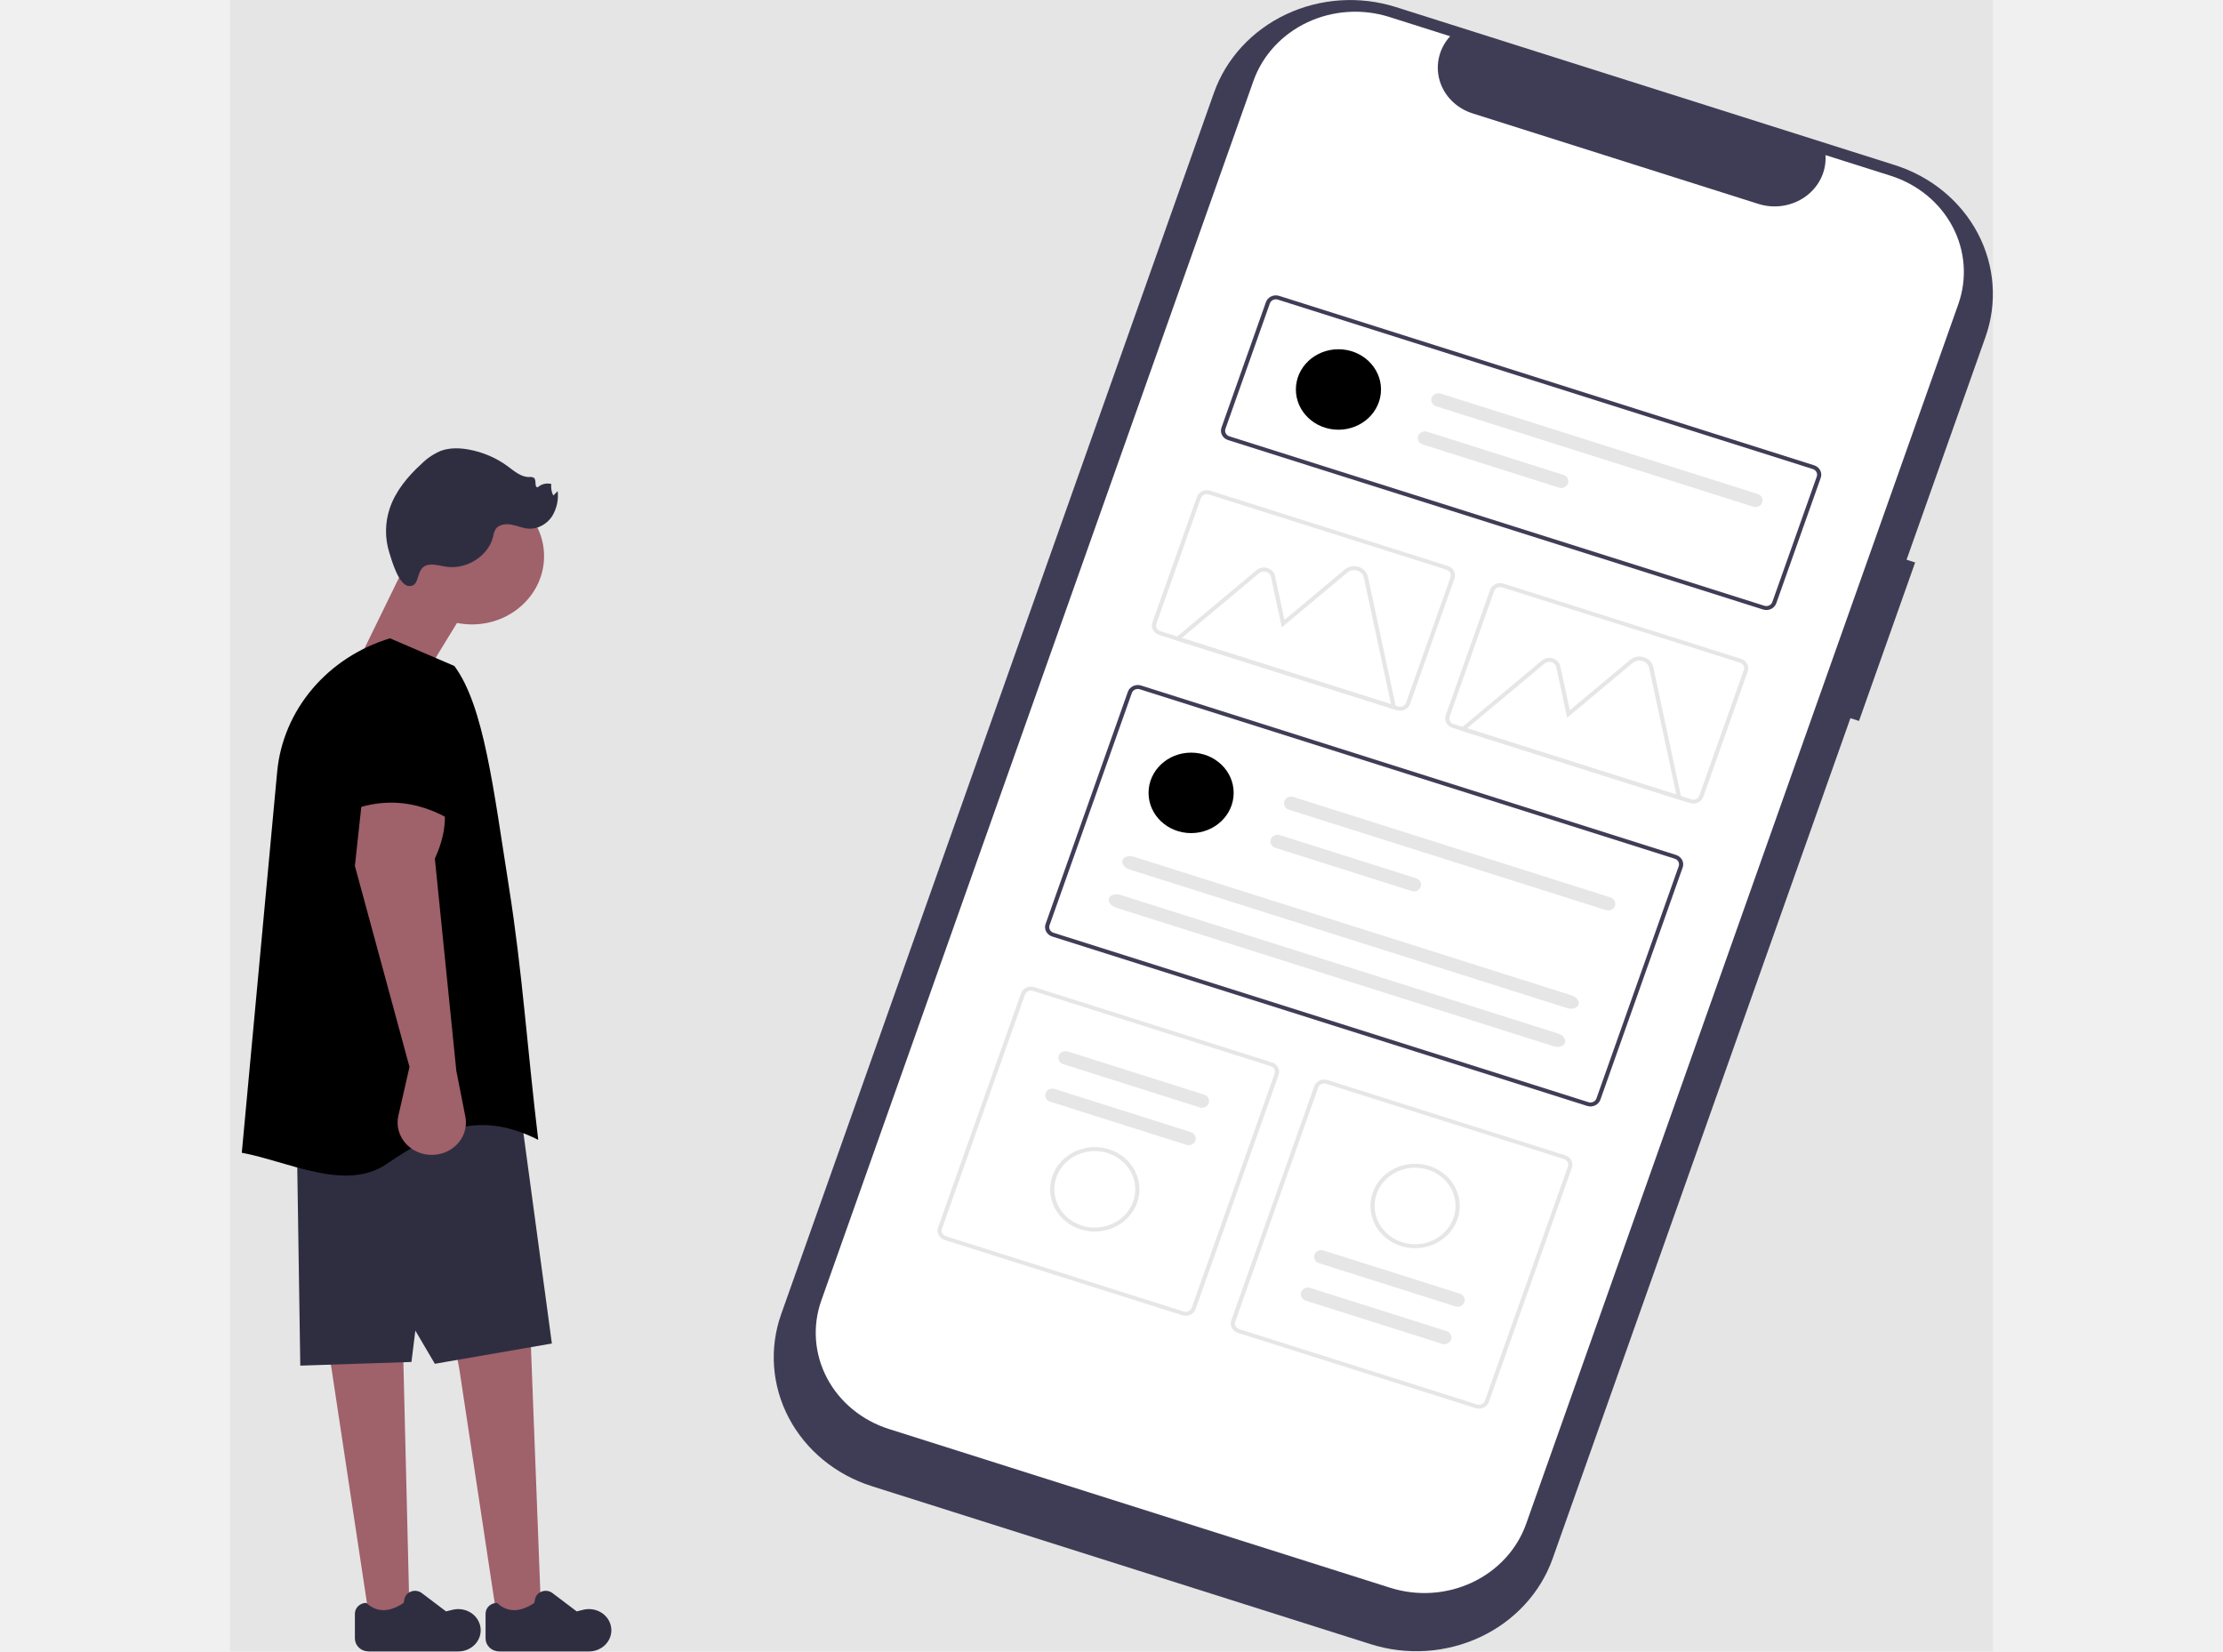
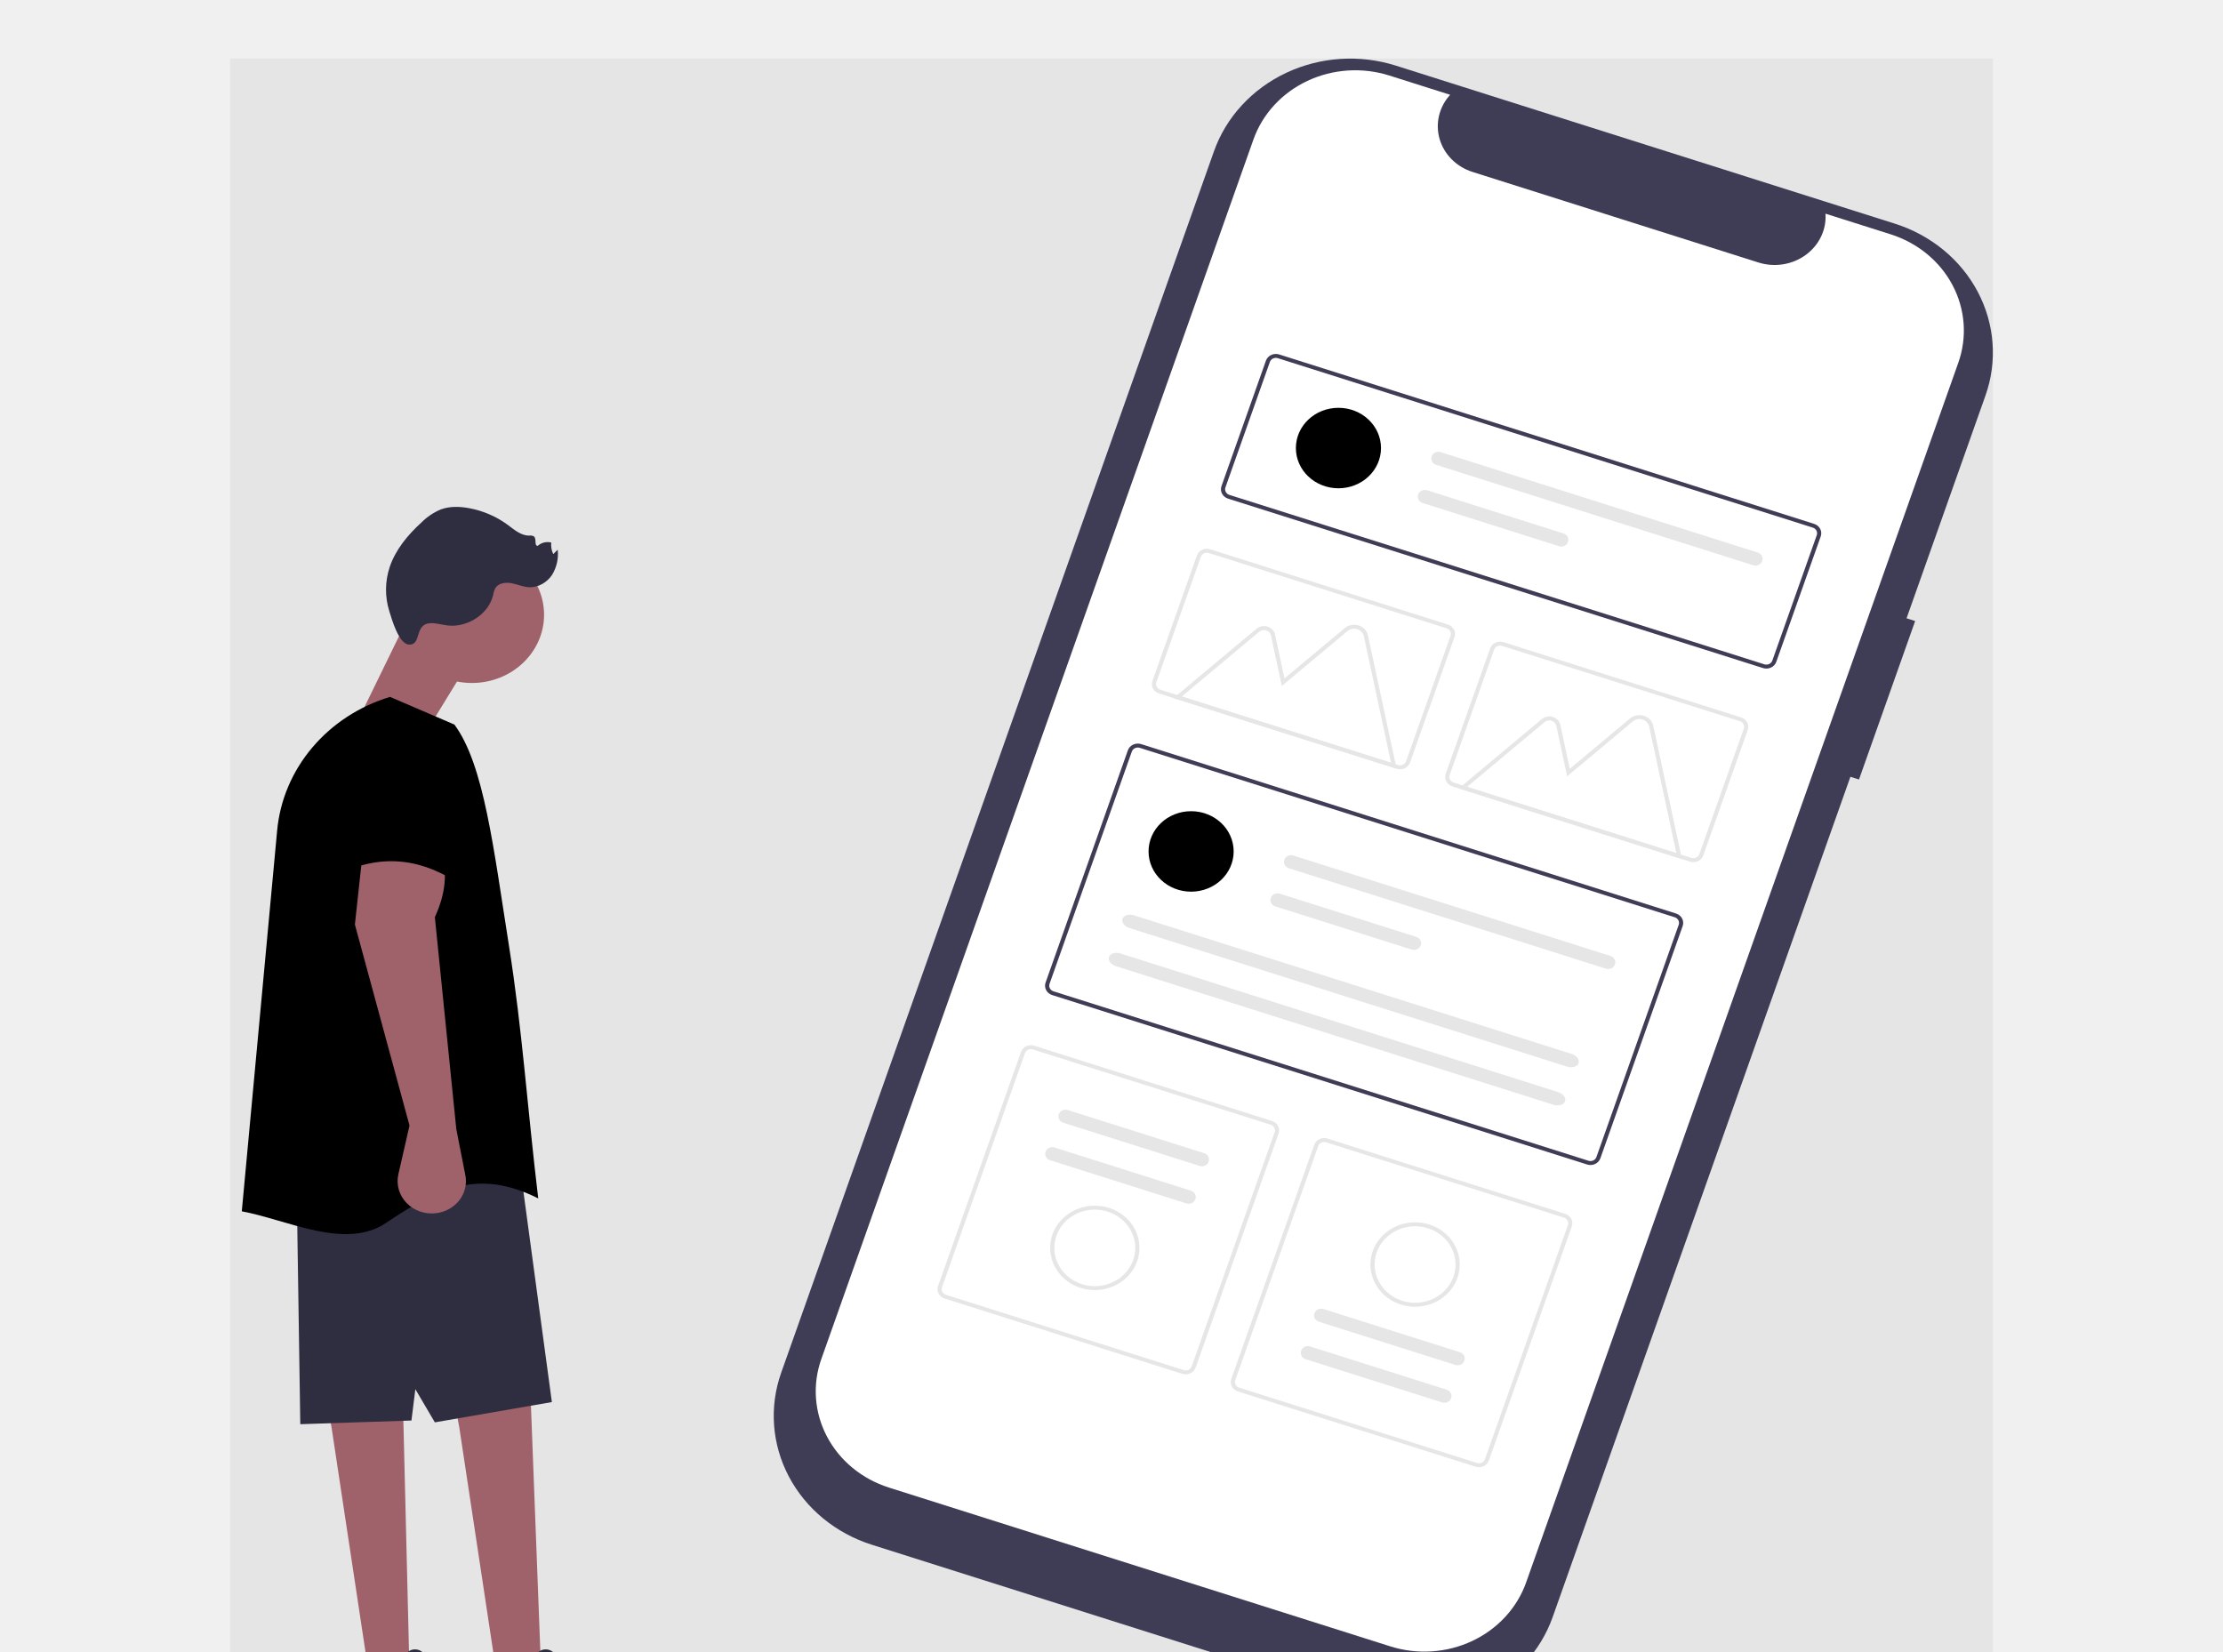
- <svg xmlns="http://www.w3.org/2000/svg" width="319" height="237" viewBox="0 0 301 282" fill="none">
+ <svg xmlns="http://www.w3.org/2000/svg" width="319" height="237" viewBox="0 -10 301 282" fill="none">
  <rect width="301" height="282" fill="#E5E5E5" />
  <g id="ux 1">
    <path id="Vector" d="M30.636 275.545H23.643L17.316 233.67L12.654 209.426L29.304 205.962L29.471 227.687L30.636 275.545Z" fill="#9F616A" />
    <path id="Vector_2" d="M53.114 275.545H45.455L39.128 233.67L34.466 209.426L51.116 205.962L51.282 227.687L53.114 275.545Z" fill="#9F616A" />
    <path id="Vector_3" d="M54.945 229.419L34.965 232.882L31.635 227.215L30.969 232.568L11.988 233.197L11.322 189.432L49.284 187.543L54.945 229.419Z" fill="#2F2E41" />
    <path id="Vector_4" d="M61.277 282H45.968C45.346 282 44.75 281.766 44.31 281.351C43.87 280.935 43.623 280.371 43.623 279.783V275.552C43.623 275.311 43.674 275.071 43.772 274.848C43.869 274.624 44.013 274.421 44.194 274.25C44.374 274.079 44.589 273.944 44.825 273.851C45.062 273.759 45.315 273.711 45.571 273.711C47.435 275.436 49.582 275.3 51.952 273.711L52.067 273.092C52.123 272.793 52.26 272.513 52.465 272.28C52.67 272.046 52.936 271.867 53.236 271.76C53.536 271.653 53.861 271.621 54.178 271.669C54.495 271.716 54.794 271.841 55.045 272.03L59.184 275.162L60.318 274.884C60.883 274.745 61.474 274.731 62.046 274.842C62.618 274.953 63.156 275.186 63.618 275.524C64.08 275.862 64.454 276.296 64.711 276.791C64.968 277.287 65.102 277.832 65.102 278.384V278.384C65.102 278.859 65.003 279.329 64.811 279.768C64.618 280.206 64.337 280.605 63.982 280.941C63.627 281.277 63.205 281.543 62.741 281.725C62.277 281.906 61.78 282 61.277 282V282Z" fill="#2F2E41" />
    <path id="Vector_5" d="M38.966 282H23.657C23.035 282 22.439 281.766 21.999 281.351C21.559 280.935 21.312 280.371 21.312 279.783V275.552C21.312 275.311 21.362 275.071 21.46 274.848C21.558 274.624 21.702 274.421 21.883 274.25C22.063 274.079 22.278 273.944 22.514 273.851C22.751 273.759 23.004 273.711 23.26 273.711C25.123 275.436 27.271 275.3 29.64 273.711L29.756 273.092C29.812 272.793 29.949 272.513 30.154 272.28C30.359 272.046 30.625 271.867 30.925 271.76C31.225 271.653 31.55 271.621 31.867 271.669C32.184 271.716 32.483 271.841 32.734 272.03L36.873 275.162L38.007 274.884C38.572 274.745 39.163 274.731 39.735 274.842C40.307 274.953 40.845 275.186 41.307 275.524C41.769 275.862 42.142 276.296 42.4 276.791C42.657 277.287 42.791 277.832 42.791 278.384V278.384C42.791 278.859 42.692 279.329 42.5 279.768C42.307 280.206 42.026 280.605 41.67 280.941C41.315 281.277 40.894 281.543 40.43 281.725C39.966 281.906 39.468 282 38.966 282V282Z" fill="#2F2E41" />
    <path id="Vector_6" d="M41.292 106.625C48.097 106.625 53.613 101.409 53.613 94.975C53.613 88.541 48.097 83.326 41.292 83.326C34.487 83.326 28.971 88.541 28.971 94.975C28.971 101.409 34.487 106.625 41.292 106.625Z" fill="#9F616A" />
    <path id="Vector_7" d="M33.966 114.182L22.644 111.348L30.636 94.975L41.292 102.217L33.966 114.182Z" fill="#9F616A" />
    <path id="Vector_8" d="M52.616 194.641C42.605 189.599 35.673 192.694 26.682 198.795C19.68 203.546 9.798 198.276 2 196.845L8.038 131.81C8.519 126.637 10.603 121.712 14.031 117.655C17.459 113.597 22.078 110.586 27.308 109V109L38.297 113.723C43.365 120.546 44.981 134.843 47.621 151.506C49.898 165.88 50.714 178.747 52.616 194.641Z" fill="black" />
    <path id="Vector_9" d="M38.628 182.82L40.175 190.683C40.32 191.416 40.305 192.169 40.133 192.897C39.961 193.624 39.635 194.312 39.174 194.917C38.713 195.522 38.127 196.032 37.452 196.417C36.777 196.802 36.026 197.054 35.245 197.157C34.315 197.28 33.367 197.188 32.482 196.891C31.597 196.593 30.802 196.098 30.163 195.447C29.523 194.797 29.06 194.01 28.811 193.154C28.562 192.297 28.536 191.397 28.734 190.529L30.636 182.191L21.312 147.871L22.644 135.592L35.964 135.277C37.232 138.89 36.778 142.681 34.965 146.612L38.628 182.82Z" fill="#9F616A" />
    <path id="Vector_10" d="M34.17 96.417C35.147 96.362 36.101 96.674 37.071 96.796C40.541 97.231 44.151 94.85 44.917 91.621C44.978 91.191 45.114 90.773 45.318 90.385C45.852 89.56 47.069 89.403 48.071 89.593C49.074 89.782 50.024 90.226 51.045 90.276C52.622 90.355 54.136 89.437 54.976 88.173C55.77 86.869 56.108 85.362 55.941 83.865L55.185 84.615C54.878 84.001 54.759 83.318 54.843 82.643C54.442 82.542 54.021 82.54 53.619 82.637C53.218 82.734 52.849 82.927 52.549 83.198C51.883 83.265 52.386 82.029 51.891 81.602C51.65 81.462 51.363 81.411 51.085 81.459C49.667 81.472 48.52 80.447 47.403 79.621C45.467 78.194 43.203 77.218 40.795 76.771C39.194 76.476 37.491 76.428 35.973 76.992C34.747 77.512 33.641 78.254 32.717 79.176C30.34 81.337 28.235 83.876 27.246 86.851C26.442 89.287 26.419 91.894 27.18 94.343C27.579 95.615 28.78 99.969 30.538 100.071C32.747 100.198 31.421 96.572 34.17 96.417Z" fill="#2F2E41" />
    <path id="Vector_11" d="M39.627 141.259C33.035 136.635 26.166 135.73 18.981 139.055L21.834 121.07C22.152 119.067 23.22 117.238 24.843 115.916C26.467 114.594 28.539 113.867 30.681 113.867V113.867C33.054 113.867 35.329 114.758 37.007 116.344C38.685 117.93 39.627 120.082 39.627 122.325L39.627 141.259Z" fill="black" />
    <path id="Vector_12" d="M287.721 96.046L286.253 95.581L299.722 57.564C300.746 54.674 301.158 51.622 300.934 48.582C300.711 45.542 299.856 42.574 298.419 39.846C296.982 37.119 294.99 34.685 292.559 32.685C290.127 30.685 287.303 29.158 284.247 28.19L284.247 28.19L199.06 1.208C196.004 0.24 192.776 -0.149 189.561 0.062C186.346 0.274 183.206 1.082 180.322 2.441C177.437 3.799 174.863 5.682 172.748 7.981C170.633 10.28 169.017 12.951 167.993 15.841L167.993 15.841L94.1 224.406C92.032 230.241 92.501 236.614 95.403 242.123C98.306 247.632 103.403 251.825 109.575 253.78H109.575L194.762 280.761C200.934 282.716 207.674 282.273 213.5 279.529C219.327 276.785 223.761 271.965 225.829 266.129L225.829 266.129L276.665 122.642L278.133 123.107L287.721 96.046Z" fill="#3F3D56" />
    <path id="Vector_13" d="M283.531 30.009L272.412 26.487C272.503 27.834 272.243 29.182 271.653 30.412C271.064 31.642 270.164 32.716 269.032 33.539C267.9 34.362 266.572 34.91 265.164 35.133C263.756 35.357 262.311 35.25 260.957 34.821L212.155 19.363C210.801 18.934 209.579 18.197 208.597 17.217C207.616 16.236 206.904 15.043 206.525 13.741C206.147 12.439 206.112 11.069 206.425 9.752C206.738 8.435 207.389 7.21 208.321 6.187L197.935 2.897C193.326 1.438 188.292 1.769 183.941 3.818C179.59 5.867 176.278 9.467 174.734 13.825L100.949 222.084C99.405 226.442 99.755 231.201 101.923 235.315C104.09 239.429 107.897 242.56 112.506 244.02H112.506L198.103 271.132C200.385 271.855 202.796 272.145 205.197 271.987C207.598 271.83 209.942 271.226 212.097 270.211C214.251 269.197 216.173 267.791 217.753 266.074C219.332 264.357 220.539 262.362 221.303 260.204V260.204L295.088 51.945C295.853 49.787 296.161 47.508 295.993 45.238C295.826 42.968 295.188 40.751 294.115 38.714C293.042 36.677 291.555 34.86 289.739 33.366C287.923 31.873 285.814 30.732 283.531 30.009V30.009Z" fill="white" />
    <path id="Vector_14" d="M261.751 104.08L170.403 75.147C169.955 75.004 169.584 74.7 169.374 74.299C169.163 73.899 169.128 73.436 169.278 73.012L176.869 51.587C177.019 51.163 177.342 50.813 177.765 50.614C178.189 50.414 178.678 50.382 179.127 50.523L270.475 79.456C270.923 79.599 271.294 79.904 271.505 80.304C271.715 80.704 271.75 81.168 271.6 81.592L264.009 103.017C263.859 103.44 263.536 103.791 263.113 103.99C262.689 104.189 262.2 104.222 261.751 104.08V104.08ZM178.9 51.163C178.631 51.078 178.337 51.097 178.083 51.217C177.829 51.337 177.636 51.547 177.545 51.801L169.955 73.226C169.865 73.481 169.885 73.758 170.012 73.999C170.138 74.239 170.361 74.422 170.63 74.507L261.978 103.44C262.247 103.525 262.541 103.506 262.795 103.386C263.049 103.267 263.242 103.057 263.333 102.802L270.923 81.377C271.013 81.123 270.993 80.845 270.866 80.605C270.74 80.365 270.517 80.182 270.248 80.096L178.9 51.163Z" fill="#3F3D56" />
    <path id="Vector_15" d="M231.717 188.851L140.369 159.918C139.921 159.775 139.551 159.471 139.34 159.07C139.129 158.67 139.094 158.207 139.244 157.783L153.295 118.124C153.446 117.7 153.768 117.35 154.191 117.151C154.615 116.951 155.105 116.919 155.553 117.06L246.901 145.994C247.35 146.136 247.72 146.441 247.931 146.841C248.142 147.242 248.176 147.705 248.026 148.129L233.975 187.788C233.825 188.211 233.502 188.561 233.079 188.761C232.656 188.96 232.166 188.993 231.717 188.851ZM155.327 117.7C155.057 117.615 154.763 117.635 154.509 117.754C154.255 117.874 154.062 118.084 153.972 118.338L139.921 157.997C139.831 158.252 139.851 158.529 139.978 158.77C140.105 159.01 140.327 159.193 140.596 159.278L231.944 188.211C232.213 188.296 232.507 188.277 232.761 188.157C233.015 188.038 233.208 187.828 233.299 187.573L247.35 147.915C247.44 147.66 247.419 147.382 247.292 147.142C247.166 146.902 246.944 146.719 246.675 146.633L155.327 117.7Z" fill="#3F3D56" />
    <path id="Vector_16" d="M249.288 137.135L208.688 124.275C208.24 124.133 207.87 123.828 207.659 123.428C207.448 123.027 207.414 122.564 207.563 122.14L215.154 100.715C215.305 100.291 215.627 99.941 216.051 99.742C216.474 99.542 216.964 99.51 217.412 99.651L258.012 112.511C258.46 112.653 258.83 112.958 259.041 113.358C259.252 113.759 259.286 114.222 259.137 114.646L251.546 136.071C251.395 136.495 251.073 136.845 250.649 137.044C250.226 137.244 249.736 137.276 249.288 137.135V137.135ZM217.186 100.291C216.916 100.206 216.623 100.226 216.369 100.345C216.115 100.465 215.921 100.675 215.831 100.929L208.24 122.354C208.15 122.609 208.171 122.887 208.297 123.127C208.424 123.367 208.646 123.55 208.915 123.635L249.514 136.495C249.783 136.58 250.077 136.56 250.331 136.441C250.585 136.321 250.779 136.111 250.869 135.857L258.46 114.432C258.55 114.177 258.529 113.899 258.403 113.659C258.276 113.419 258.054 113.236 257.785 113.151L217.186 100.291Z" fill="#E6E6E6" />
    <path id="Vector_17" d="M162.608 224.599L122.009 211.74C121.56 211.598 121.19 211.293 120.979 210.893C120.768 210.492 120.734 210.029 120.884 209.605L135.048 169.627C135.199 169.203 135.521 168.853 135.944 168.653C136.368 168.454 136.858 168.421 137.306 168.563L177.905 181.422C178.354 181.565 178.724 181.869 178.935 182.27C179.146 182.67 179.18 183.133 179.03 183.557L164.866 223.536C164.715 223.96 164.393 224.31 163.97 224.509C163.546 224.709 163.057 224.741 162.608 224.599V224.599ZM137.08 169.203C136.81 169.118 136.516 169.137 136.262 169.257C136.008 169.376 135.815 169.586 135.725 169.841L121.56 209.819C121.471 210.074 121.491 210.352 121.618 210.592C121.744 210.832 121.966 211.015 122.235 211.1L162.835 223.96C163.104 224.045 163.398 224.025 163.652 223.906C163.906 223.786 164.099 223.576 164.19 223.321L178.354 183.343C178.444 183.088 178.423 182.811 178.296 182.57C178.17 182.33 177.948 182.147 177.679 182.062L137.08 169.203Z" fill="#E6E6E6" />
    <path id="Vector_18" d="M212.68 240.459L172.081 227.6C171.633 227.457 171.262 227.153 171.051 226.752C170.841 226.352 170.806 225.889 170.956 225.465L185.12 185.486C185.271 185.062 185.593 184.712 186.017 184.513C186.44 184.313 186.93 184.281 187.378 184.423L227.978 197.282C228.426 197.424 228.796 197.729 229.007 198.129C229.218 198.53 229.252 198.993 229.103 199.417L214.938 239.396C214.788 239.819 214.465 240.169 214.042 240.369C213.619 240.568 213.129 240.601 212.68 240.459V240.459ZM187.152 185.062C186.883 184.977 186.589 184.997 186.335 185.116C186.081 185.236 185.887 185.446 185.797 185.7L171.633 225.679C171.543 225.934 171.563 226.211 171.69 226.452C171.816 226.692 172.039 226.875 172.308 226.96L212.907 239.819C213.176 239.904 213.47 239.885 213.724 239.765C213.978 239.646 214.171 239.436 214.262 239.181L228.426 199.203C228.516 198.948 228.495 198.67 228.369 198.43C228.242 198.19 228.02 198.007 227.751 197.922L187.152 185.062Z" fill="#E6E6E6" />
    <path id="Vector_19" d="M164.093 142.262C168.106 142.262 171.36 139.186 171.36 135.391C171.36 131.596 168.106 128.52 164.093 128.52C160.079 128.52 156.826 131.596 156.826 135.391C156.826 139.186 160.079 142.262 164.093 142.262Z" fill="black" />
    <path id="Vector_20" d="M181.546 136.088C181.395 136.039 181.235 136.019 181.076 136.029C180.917 136.039 180.761 136.078 180.618 136.145C180.475 136.212 180.347 136.305 180.242 136.419C180.137 136.533 180.057 136.665 180.007 136.808C179.956 136.951 179.936 137.102 179.947 137.253C179.958 137.403 180.001 137.55 180.072 137.685C180.144 137.82 180.243 137.94 180.364 138.039C180.485 138.137 180.625 138.212 180.777 138.26L234.919 155.408C235.07 155.457 235.23 155.477 235.389 155.467C235.548 155.457 235.704 155.418 235.847 155.351C235.99 155.284 236.118 155.191 236.223 155.077C236.328 154.964 236.408 154.831 236.458 154.688C236.509 154.545 236.529 154.394 236.518 154.243C236.507 154.093 236.464 153.946 236.392 153.811C236.321 153.676 236.222 153.556 236.101 153.457C235.98 153.359 235.84 153.284 235.688 153.237L181.546 136.088Z" fill="#E6E6E6" />
    <path id="Vector_21" d="M179.238 142.603C179.087 142.554 178.927 142.534 178.768 142.544C178.608 142.554 178.453 142.594 178.31 142.661C178.167 142.728 178.039 142.821 177.934 142.934C177.829 143.048 177.749 143.18 177.698 143.323C177.648 143.466 177.627 143.618 177.639 143.768C177.65 143.919 177.693 144.066 177.764 144.2C177.836 144.335 177.935 144.456 178.056 144.554C178.176 144.653 178.317 144.728 178.468 144.775L201.766 152.154C202.07 152.249 202.401 152.226 202.687 152.09C202.973 151.954 203.191 151.717 203.293 151.43C203.394 151.143 203.372 150.83 203.23 150.558C203.088 150.287 202.838 150.08 202.535 149.982L179.238 142.603Z" fill="#E6E6E6" />
    <path id="Vector_22" d="M154.347 146.305C153.474 146.028 152.59 146.29 152.378 146.889C152.166 147.487 152.704 148.2 153.578 148.476L228.277 172.136C229.151 172.413 230.035 172.151 230.247 171.552C230.459 170.954 229.92 170.241 229.047 169.964L154.347 146.305Z" fill="#E6E6E6" />
    <path id="Vector_23" d="M152.039 152.82C151.166 152.543 150.282 152.805 150.07 153.404C149.858 154.003 150.396 154.715 151.27 154.992L225.969 178.652C226.843 178.928 227.726 178.666 227.938 178.068C228.15 177.469 227.612 176.756 226.739 176.48L152.039 152.82Z" fill="#E6E6E6" />
    <path id="Vector_24" d="M189.25 73.38C193.263 73.38 196.517 70.303 196.517 66.509C196.517 62.714 193.263 59.638 189.25 59.638C185.236 59.638 181.983 62.714 181.983 66.509C181.983 70.303 185.236 73.38 189.25 73.38Z" fill="black" />
    <path id="Vector_25" d="M206.703 67.206C206.552 67.158 206.393 67.139 206.234 67.149C206.075 67.159 205.92 67.199 205.778 67.266C205.636 67.333 205.508 67.426 205.404 67.54C205.3 67.653 205.22 67.785 205.169 67.928C205.119 68.07 205.098 68.221 205.109 68.371C205.12 68.521 205.163 68.668 205.234 68.802C205.305 68.937 205.403 69.057 205.523 69.156C205.643 69.254 205.783 69.33 205.934 69.378L260.076 86.526C260.38 86.621 260.711 86.598 260.997 86.462C261.283 86.326 261.501 86.089 261.603 85.802C261.704 85.515 261.682 85.202 261.54 84.931C261.398 84.659 261.148 84.452 260.845 84.355L206.703 67.206Z" fill="#E6E6E6" />
    <path id="Vector_26" d="M204.395 73.721C204.244 73.673 204.085 73.654 203.926 73.664C203.767 73.675 203.612 73.714 203.47 73.781C203.327 73.849 203.2 73.941 203.096 74.055C202.991 74.168 202.911 74.3 202.861 74.443C202.81 74.586 202.79 74.736 202.801 74.886C202.812 75.037 202.854 75.183 202.925 75.318C202.996 75.452 203.095 75.573 203.215 75.671C203.335 75.77 203.474 75.845 203.625 75.893L226.923 83.272C227.227 83.367 227.558 83.344 227.844 83.208C228.131 83.072 228.348 82.835 228.45 82.548C228.552 82.261 228.529 81.948 228.387 81.676C228.245 81.405 227.995 81.198 227.692 81.1L204.395 73.721Z" fill="#E6E6E6" />
    <path id="Vector_27" d="M199.178 121.267L161.092 109.204L175.256 97.365C175.51 97.153 175.818 97.007 176.15 96.944C176.482 96.88 176.826 96.9 177.147 97.001C177.469 97.103 177.756 97.283 177.98 97.523C178.205 97.763 178.358 98.055 178.426 98.369L180.033 105.852L190.321 97.252C190.639 96.987 191.025 96.805 191.44 96.725C191.856 96.645 192.287 96.67 192.689 96.797C193.091 96.925 193.451 97.15 193.732 97.451C194.013 97.751 194.205 98.116 194.29 98.509L199.178 121.267ZM162.491 108.936L198.233 120.256L193.59 98.644C193.531 98.367 193.395 98.109 193.197 97.898C192.999 97.686 192.746 97.527 192.462 97.437C192.179 97.347 191.876 97.33 191.583 97.386C191.29 97.442 191.017 97.571 190.794 97.758L179.58 107.131L177.726 98.503C177.684 98.305 177.587 98.121 177.446 97.97C177.304 97.819 177.123 97.705 176.921 97.641C176.718 97.577 176.501 97.564 176.292 97.605C176.083 97.645 175.888 97.737 175.728 97.87L162.491 108.936Z" fill="#E6E6E6" />
    <path id="Vector_28" d="M247.897 136.698L209.811 124.635L223.975 112.796C224.228 112.584 224.537 112.438 224.869 112.374C225.201 112.311 225.545 112.331 225.866 112.432C226.188 112.534 226.475 112.714 226.699 112.954C226.924 113.194 227.077 113.486 227.145 113.8L228.752 121.283L239.04 112.683C239.358 112.418 239.744 112.236 240.159 112.156C240.575 112.076 241.006 112.101 241.408 112.228C241.81 112.356 242.17 112.581 242.451 112.882C242.732 113.182 242.924 113.547 243.009 113.94L247.897 136.698ZM211.21 124.367L246.952 135.687L242.309 114.075C242.25 113.798 242.114 113.54 241.916 113.329C241.718 113.117 241.465 112.958 241.181 112.868C240.898 112.778 240.594 112.761 240.302 112.817C240.009 112.873 239.736 113.002 239.512 113.189L228.299 122.562L226.445 113.934C226.403 113.736 226.306 113.552 226.165 113.401C226.023 113.25 225.842 113.136 225.64 113.072C225.437 113.008 225.22 112.995 225.011 113.036C224.802 113.076 224.607 113.167 224.447 113.301L211.21 124.367Z" fill="#E6E6E6" />
    <path id="Vector_29" d="M199.215 121.275L158.616 108.416C158.168 108.273 157.798 107.968 157.587 107.568C157.376 107.168 157.341 106.705 157.491 106.28L165.082 84.856C165.233 84.432 165.555 84.082 165.978 83.882C166.402 83.683 166.891 83.65 167.34 83.792L207.939 96.651C208.388 96.794 208.758 97.099 208.969 97.499C209.18 97.899 209.214 98.362 209.064 98.786L201.474 120.211C201.323 120.635 201 120.985 200.577 121.185C200.154 121.384 199.664 121.416 199.215 121.275ZM167.113 84.432C166.844 84.347 166.55 84.366 166.296 84.486C166.042 84.605 165.849 84.816 165.758 85.07L158.168 106.495C158.078 106.749 158.098 107.027 158.225 107.267C158.352 107.507 158.574 107.69 158.843 107.776L199.442 120.635C199.711 120.72 200.005 120.701 200.259 120.581C200.513 120.461 200.707 120.251 200.797 119.997L208.388 98.572C208.478 98.317 208.457 98.04 208.33 97.799C208.204 97.559 207.982 97.376 207.713 97.291L167.113 84.432Z" fill="#E6E6E6" />
    <path id="Vector_30" d="M143.036 179.547C142.885 179.498 142.725 179.478 142.566 179.488C142.407 179.498 142.251 179.538 142.108 179.605C141.965 179.672 141.837 179.765 141.732 179.878C141.628 179.992 141.547 180.124 141.497 180.267C141.446 180.41 141.426 180.562 141.437 180.712C141.448 180.863 141.491 181.01 141.563 181.144C141.634 181.279 141.733 181.4 141.854 181.498C141.975 181.597 142.115 181.672 142.267 181.719L165.564 189.098C165.715 189.146 165.874 189.165 166.033 189.155C166.192 189.145 166.347 189.105 166.489 189.038C166.632 188.971 166.759 188.878 166.863 188.764C166.968 188.651 167.048 188.519 167.098 188.376C167.149 188.234 167.169 188.083 167.158 187.933C167.147 187.783 167.105 187.636 167.034 187.501C166.963 187.367 166.864 187.247 166.744 187.148C166.624 187.049 166.485 186.974 166.334 186.926L143.036 179.547Z" fill="#E6E6E6" />
    <path id="Vector_31" d="M140.769 185.945C140.465 185.85 140.134 185.873 139.848 186.009C139.562 186.145 139.344 186.382 139.242 186.669C139.141 186.956 139.163 187.269 139.305 187.541C139.447 187.812 139.697 188.019 140 188.117L163.297 195.496C163.602 195.591 163.933 195.567 164.219 195.432C164.505 195.296 164.723 195.059 164.825 194.772C164.926 194.485 164.904 194.171 164.762 193.9C164.62 193.629 164.37 193.422 164.067 193.324L140.769 185.945Z" fill="#E6E6E6" />
    <path id="Vector_32" d="M145.229 209.926C143.8 209.473 142.544 208.629 141.621 207.502C140.698 206.374 140.15 205.013 140.045 203.591C139.941 202.168 140.285 200.749 141.033 199.511C141.782 198.274 142.902 197.274 144.252 196.638C145.601 196.002 147.12 195.759 148.616 195.94C150.111 196.12 151.517 196.716 152.655 197.652C153.792 198.588 154.611 199.821 155.007 201.197C155.403 202.572 155.359 204.028 154.88 205.38C154.236 207.192 152.858 208.688 151.049 209.54C149.239 210.392 147.147 210.531 145.229 209.926V209.926ZM149.846 196.895C148.55 196.485 147.154 196.447 145.836 196.786C144.517 197.126 143.334 197.827 142.437 198.802C141.54 199.777 140.969 200.982 140.796 202.264C140.623 203.545 140.856 204.847 141.466 206.004C142.075 207.16 143.033 208.12 144.22 208.762C145.406 209.404 146.767 209.698 148.131 209.608C149.494 209.519 150.799 209.049 151.88 208.258C152.961 207.467 153.769 206.391 154.203 205.166C154.783 203.523 154.65 201.729 153.833 200.179C153.016 198.628 151.582 197.447 149.846 196.895V196.895Z" fill="#E6E6E6" />
    <path id="Vector_33" d="M206.95 229.475C207.101 229.524 207.261 229.543 207.42 229.534C207.58 229.524 207.735 229.484 207.878 229.417C208.021 229.35 208.149 229.257 208.254 229.144C208.359 229.03 208.439 228.898 208.49 228.755C208.54 228.612 208.561 228.46 208.549 228.31C208.538 228.159 208.495 228.012 208.424 227.877C208.352 227.743 208.253 227.622 208.132 227.524C208.012 227.425 207.871 227.35 207.72 227.303L184.422 219.924C184.271 219.875 184.111 219.855 183.952 219.865C183.793 219.875 183.637 219.914 183.494 219.981C183.351 220.048 183.223 220.141 183.118 220.255C183.014 220.369 182.933 220.501 182.883 220.644C182.832 220.787 182.812 220.938 182.823 221.089C182.834 221.239 182.877 221.386 182.949 221.521C183.02 221.656 183.119 221.776 183.24 221.875C183.361 221.973 183.501 222.048 183.653 222.096L206.95 229.475Z" fill="#E6E6E6" />
    <path id="Vector_34" d="M209.217 223.077C209.368 223.125 209.527 223.144 209.686 223.134C209.845 223.123 210 223.084 210.142 223.017C210.285 222.95 210.412 222.857 210.516 222.743C210.621 222.63 210.7 222.498 210.751 222.355C210.802 222.212 210.822 222.062 210.811 221.912C210.8 221.762 210.757 221.615 210.686 221.48C210.615 221.346 210.517 221.226 210.397 221.127C210.277 221.028 210.137 220.953 209.986 220.905L186.689 213.526C186.538 213.477 186.378 213.457 186.219 213.467C186.06 213.477 185.904 213.517 185.761 213.584C185.618 213.65 185.49 213.743 185.385 213.857C185.28 213.971 185.2 214.103 185.149 214.246C185.099 214.389 185.078 214.541 185.09 214.691C185.101 214.842 185.144 214.989 185.215 215.123C185.287 215.258 185.386 215.379 185.507 215.477C185.628 215.576 185.768 215.651 185.919 215.698L209.217 223.077Z" fill="#E6E6E6" />
    <path id="Vector_35" d="M204.757 199.096C206.187 199.549 207.442 200.393 208.365 201.52C209.288 202.648 209.836 204.009 209.941 205.431C210.046 206.854 209.702 208.273 208.953 209.511C208.204 210.748 207.084 211.748 205.735 212.384C204.385 213.02 202.866 213.263 201.371 213.082C199.875 212.902 198.469 212.306 197.332 211.37C196.194 210.434 195.375 209.201 194.979 207.825C194.583 206.45 194.627 204.994 195.106 203.642C195.751 201.83 197.128 200.334 198.938 199.482C200.747 198.63 202.84 198.491 204.757 199.096V199.096ZM200.14 212.127C201.436 212.537 202.832 212.575 204.151 212.236C205.469 211.896 206.652 211.195 207.549 210.22C208.446 209.245 209.017 208.04 209.19 206.758C209.363 205.477 209.13 204.175 208.521 203.018C207.911 201.862 206.953 200.902 205.767 200.26C204.58 199.618 203.219 199.324 201.856 199.414C200.492 199.503 199.188 199.973 198.107 200.764C197.026 201.555 196.217 202.631 195.783 203.856C195.203 205.499 195.336 207.293 196.153 208.843C196.97 210.394 198.404 211.575 200.14 212.127V212.127Z" fill="#E6E6E6" />
  </g>
</svg>
